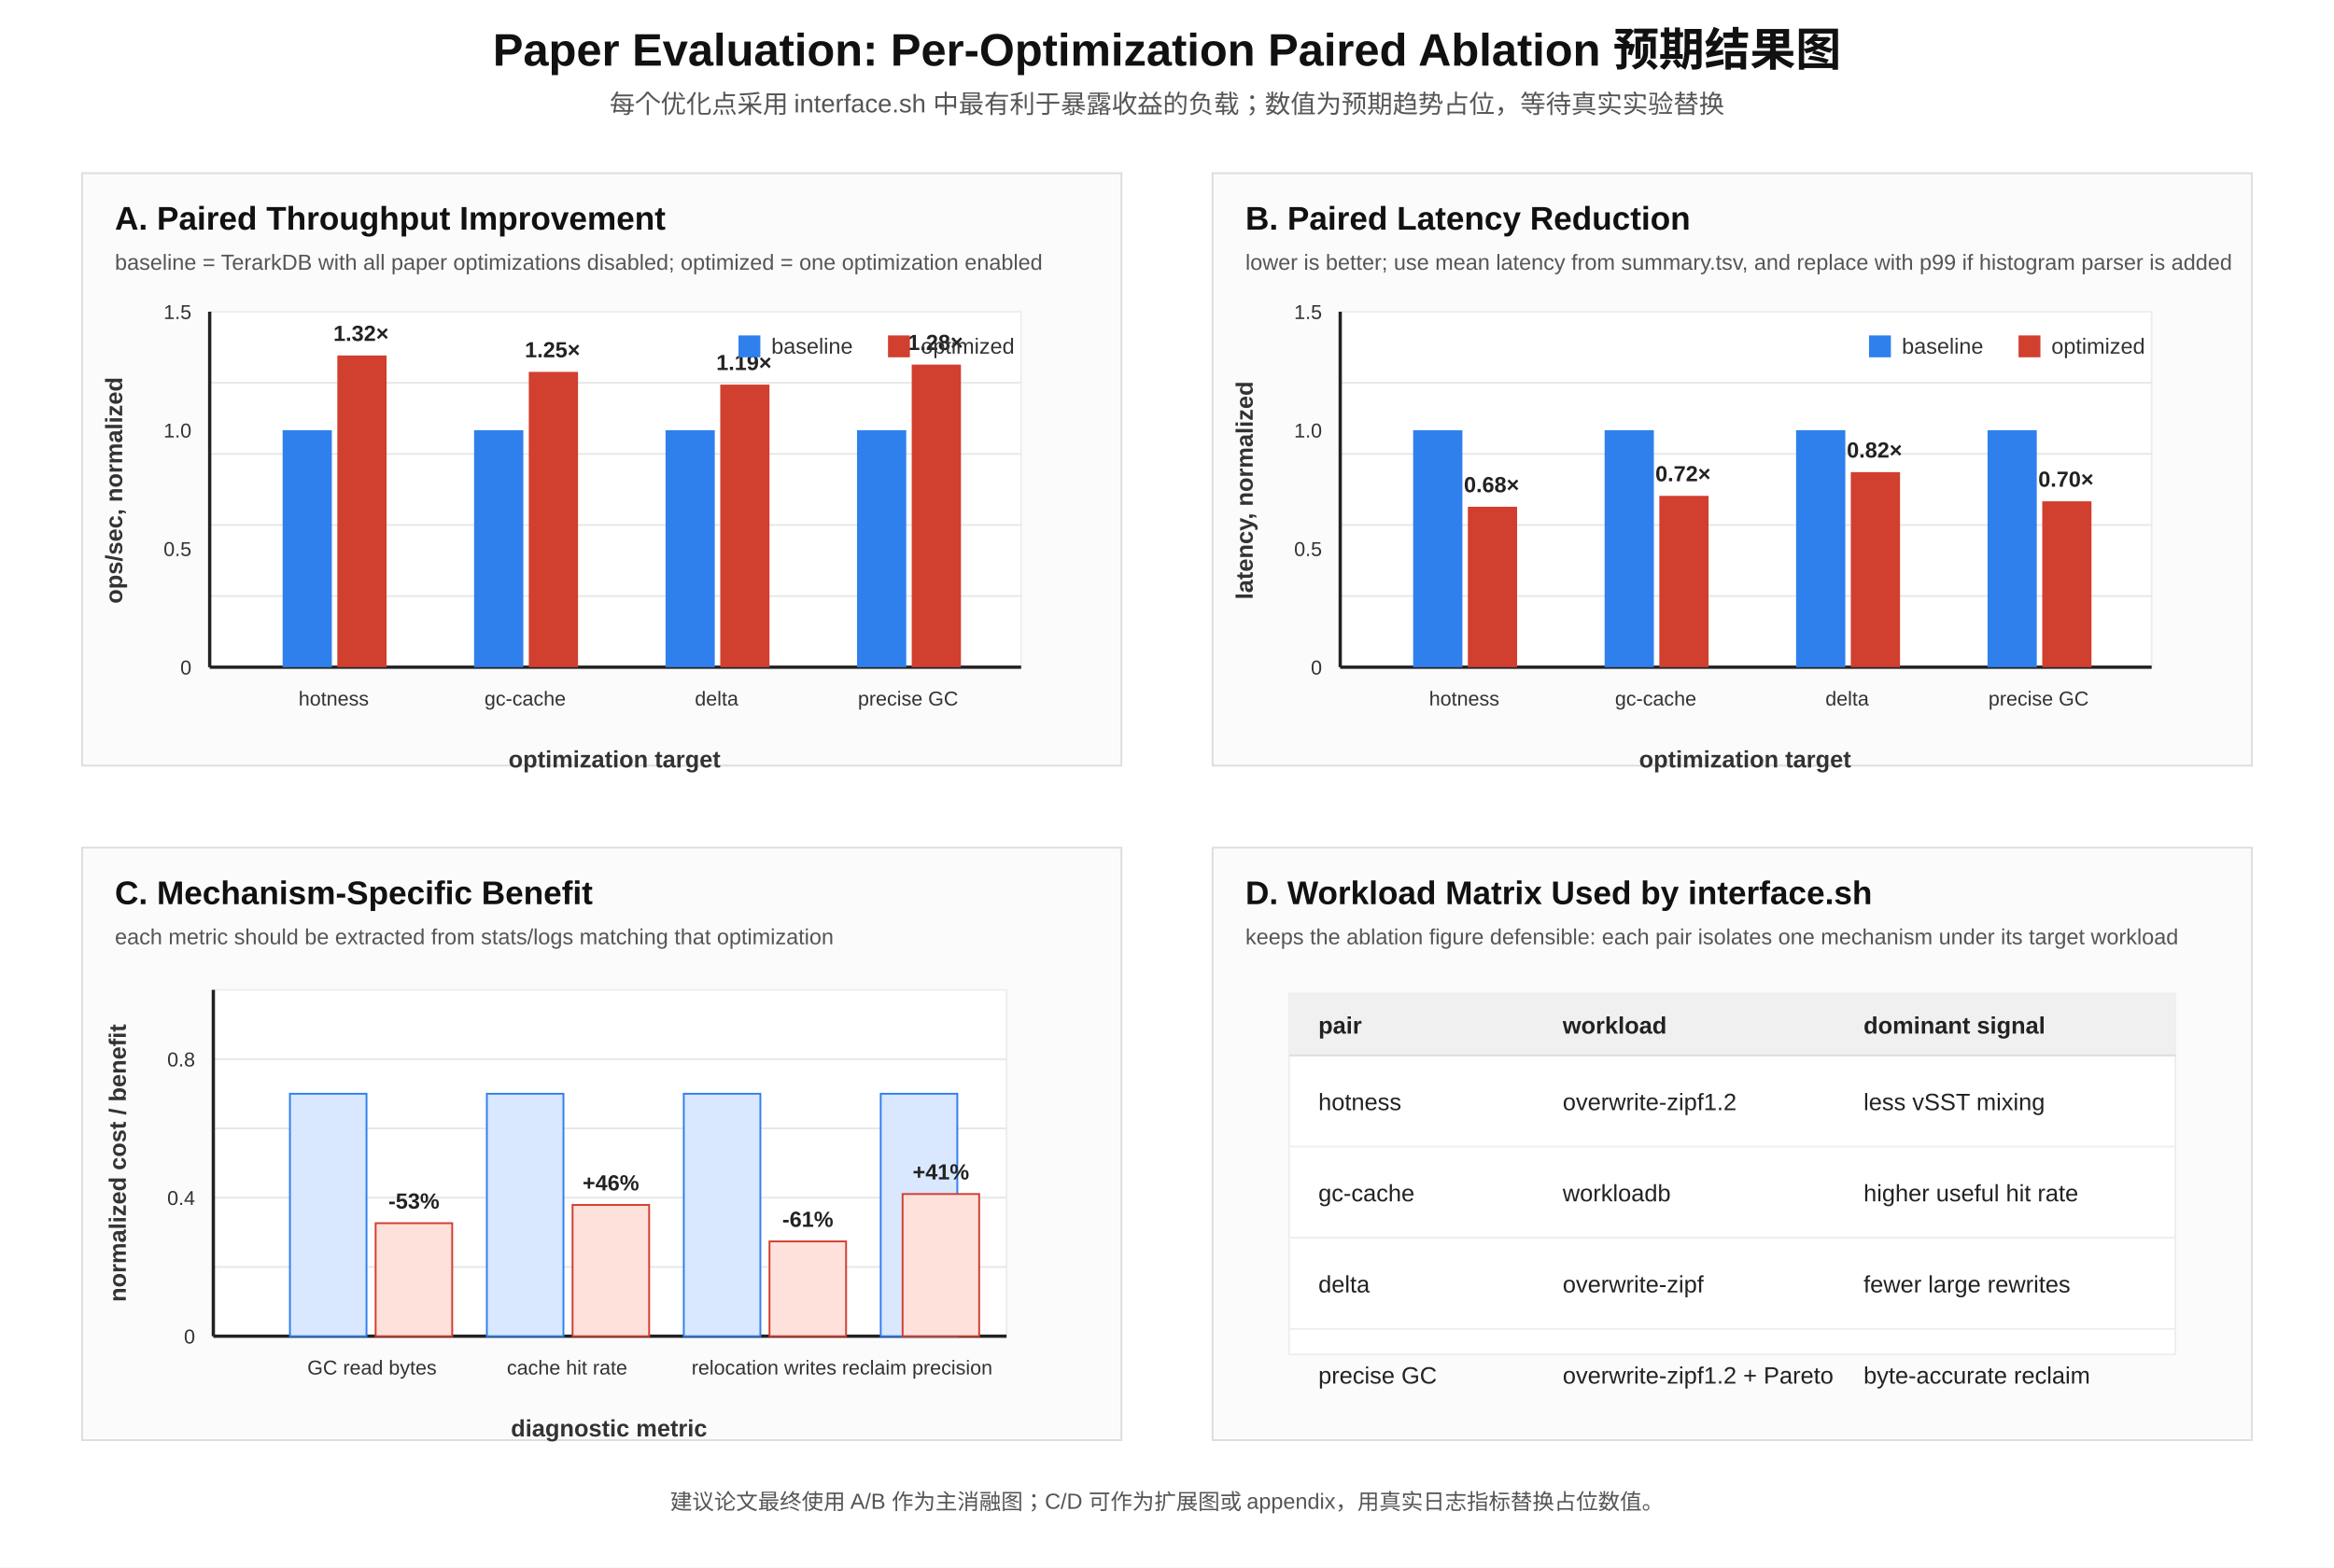
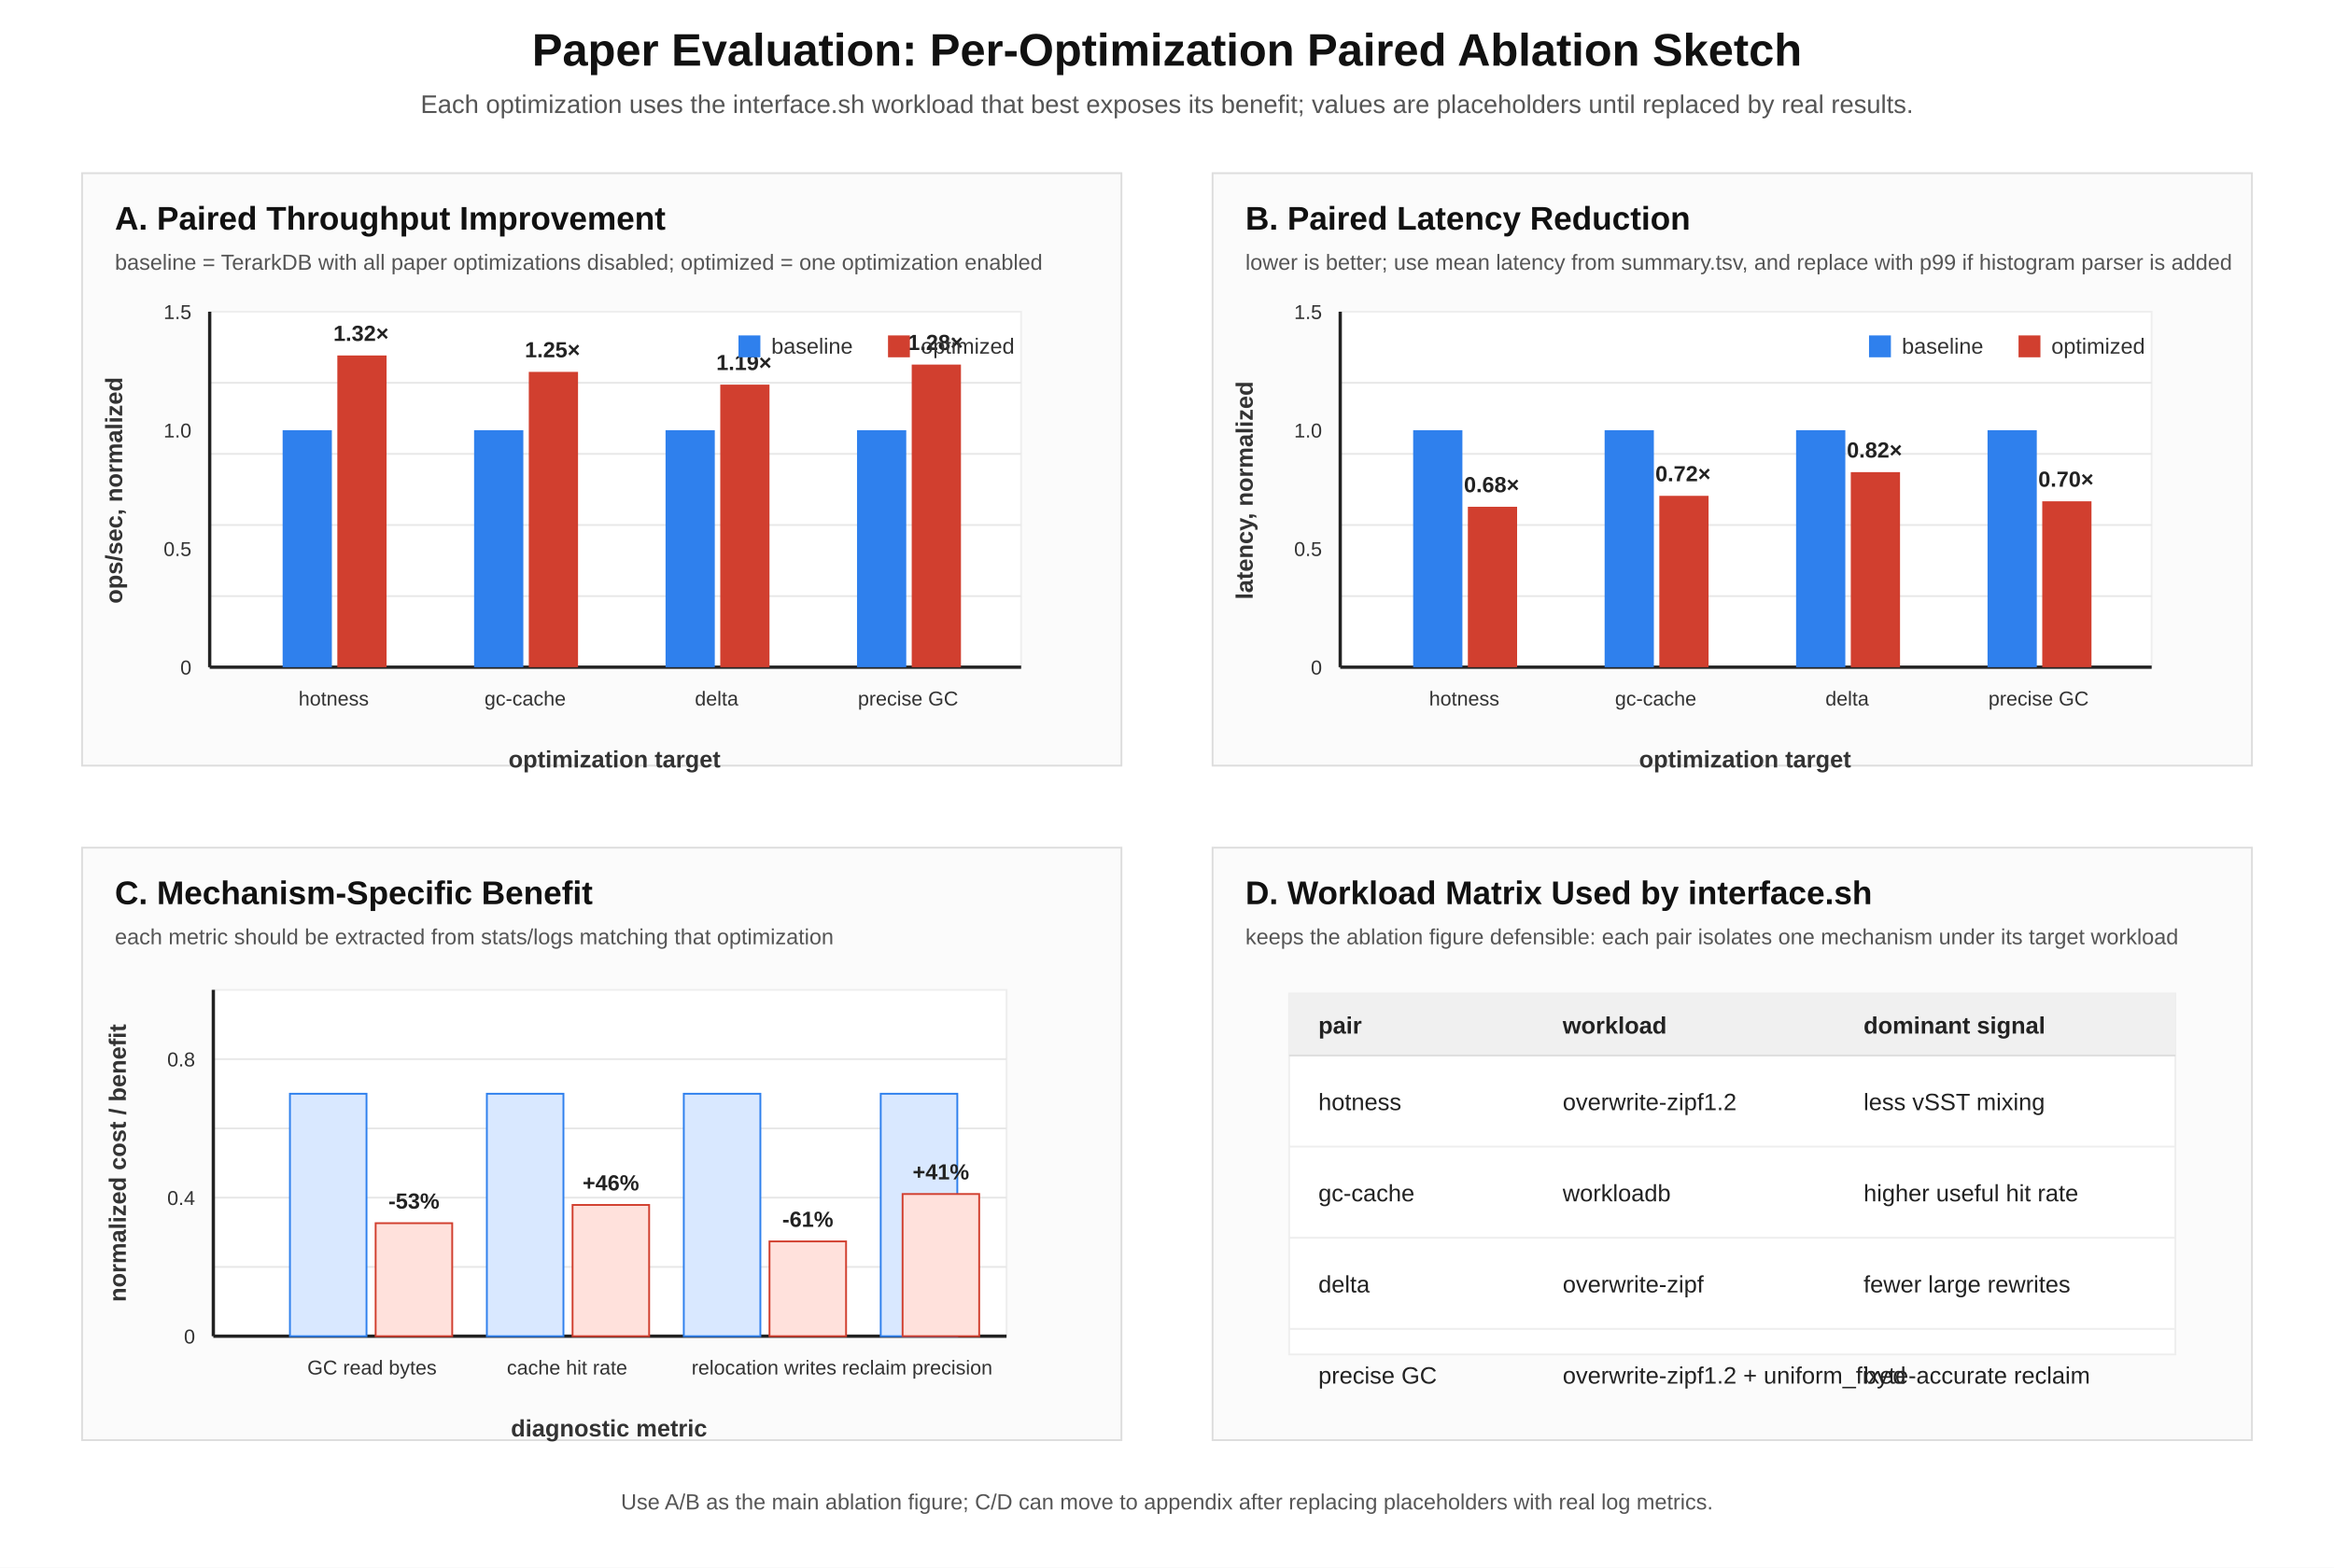
<svg xmlns="http://www.w3.org/2000/svg" width="1280" height="860" viewBox="0 0 1280 860">
  <rect width="1280" height="860" fill="#ffffff" />
  <style>
    .title { font-family: Arial, sans-serif; font-size: 25px; font-weight: 700; fill: #111; }
    .subtitle { font-family: Arial, sans-serif; font-size: 14px; fill: #555; }
    .panel { fill: #fbfbfb; stroke: #ddd; stroke-width: 1; }
    .panel-title { font-family: Arial, sans-serif; font-size: 18px; font-weight: 700; fill: #111; }
    .note { font-family: Arial, sans-serif; font-size: 12px; fill: #555; }
    .axis { stroke: #222; stroke-width: 1.8; }
    .grid { stroke: #e7e7e7; stroke-width: 1; }
    .tick { font-family: Arial, sans-serif; font-size: 11px; fill: #333; }
    .axis-label { font-family: Arial, sans-serif; font-size: 13px; font-weight: 700; fill: #333; }
    .bar-label { font-family: Arial, sans-serif; font-size: 12px; font-weight: 700; fill: #222; }
    .legend { font-family: Arial, sans-serif; font-size: 12px; fill: #333; }
    .base { fill: #2f80ed; }
    .opt { fill: #d13f2f; }
    .muted { fill: #d9e8ff; stroke: #2f80ed; stroke-width: 1; }
    .good { fill: #ffe1dc; stroke: #d13f2f; stroke-width: 1; }
    .line { fill: none; stroke-width: 3.5; stroke-linejoin: round; stroke-linecap: round; }
  </style>
-   <text x="640" y="36" text-anchor="middle" class="title">Paper Evaluation: Per-Optimization Paired Ablation 预期结果图</text>
-   <text x="640" y="62" text-anchor="middle" class="subtitle">每个优化点采用 interface.sh 中最有利于暴露收益的负载；数值为预期趋势占位，等待真实实验替换</text>
+   <text x="640" y="36" text-anchor="middle" class="title">Paper Evaluation: Per-Optimization Paired Ablation Sketch</text>
+   <text x="640" y="62" text-anchor="middle" class="subtitle">Each optimization uses the interface.sh workload that best exposes its benefit; values are placeholders until replaced by real results.</text>
  <g transform="translate(45,95)">
    <rect class="panel" x="0" y="0" width="570" height="325" />
    <text x="18" y="31" class="panel-title">A. Paired Throughput Improvement</text>
    <text x="18" y="53" class="note">baseline = TerarkDB with all paper optimizations disabled; optimized = one optimization enabled</text>
    <g transform="translate(70,76)">
      <rect x="0" y="0" width="445" height="195" fill="#fff" stroke="#eee" />
      <g class="grid">
        <line x1="0" y1="156" x2="445" y2="156" />
        <line x1="0" y1="117" x2="445" y2="117" />
        <line x1="0" y1="78" x2="445" y2="78" />
        <line x1="0" y1="39" x2="445" y2="39" />
      </g>
      <line class="axis" x1="0" y1="195" x2="445" y2="195" />
      <line class="axis" x1="0" y1="0" x2="0" y2="195" />
      <g>
        <rect class="base" x="40" y="65" width="27" height="130" />
        <rect class="opt" x="70" y="24" width="27" height="171" />
        <text x="83" y="16" text-anchor="middle" class="bar-label">1.32×</text>
        <rect class="base" x="145" y="65" width="27" height="130" />
        <rect class="opt" x="175" y="33" width="27" height="162" />
        <text x="188" y="25" text-anchor="middle" class="bar-label">1.25×</text>
        <rect class="base" x="250" y="65" width="27" height="130" />
        <rect class="opt" x="280" y="40" width="27" height="155" />
        <text x="293" y="32" text-anchor="middle" class="bar-label">1.19×</text>
        <rect class="base" x="355" y="65" width="27" height="130" />
        <rect class="opt" x="385" y="29" width="27" height="166" />
        <text x="398" y="21" text-anchor="middle" class="bar-label">1.28×</text>
      </g>
      <g class="tick">
        <text x="-10" y="199" text-anchor="end">0</text>
        <text x="-10" y="134" text-anchor="end">0.5</text>
        <text x="-10" y="69" text-anchor="end">1.0</text>
        <text x="-10" y="4" text-anchor="end">1.5</text>
        <text x="68" y="216" text-anchor="middle">hotness</text>
        <text x="173" y="216" text-anchor="middle">gc-cache</text>
        <text x="278" y="216" text-anchor="middle">delta</text>
        <text x="383" y="216" text-anchor="middle">precise GC</text>
      </g>
      <text x="222" y="250" text-anchor="middle" class="axis-label">optimization target</text>
      <text x="-48" y="98" transform="rotate(-90 -48 98)" text-anchor="middle" class="axis-label">ops/sec, normalized</text>
      <rect x="290" y="13" width="12" height="12" class="base" />
      <text x="308" y="23" class="legend">baseline</text>
      <rect x="372" y="13" width="12" height="12" class="opt" />
      <text x="390" y="23" class="legend">optimized</text>
    </g>
  </g>
  <g transform="translate(665,95)">
    <rect class="panel" x="0" y="0" width="570" height="325" />
    <text x="18" y="31" class="panel-title">B. Paired Latency Reduction</text>
    <text x="18" y="53" class="note">lower is better; use mean latency from summary.tsv, and replace with p99 if histogram parser is added</text>
    <g transform="translate(70,76)">
      <rect x="0" y="0" width="445" height="195" fill="#fff" stroke="#eee" />
      <g class="grid">
        <line x1="0" y1="156" x2="445" y2="156" />
        <line x1="0" y1="117" x2="445" y2="117" />
        <line x1="0" y1="78" x2="445" y2="78" />
        <line x1="0" y1="39" x2="445" y2="39" />
      </g>
      <line class="axis" x1="0" y1="195" x2="445" y2="195" />
      <line class="axis" x1="0" y1="0" x2="0" y2="195" />
      <g>
        <rect class="base" x="40" y="65" width="27" height="130" />
        <rect class="opt" x="70" y="107" width="27" height="88" />
        <text x="83" y="99" text-anchor="middle" class="bar-label">0.68×</text>
        <rect class="base" x="145" y="65" width="27" height="130" />
        <rect class="opt" x="175" y="101" width="27" height="94" />
        <text x="188" y="93" text-anchor="middle" class="bar-label">0.72×</text>
        <rect class="base" x="250" y="65" width="27" height="130" />
        <rect class="opt" x="280" y="88" width="27" height="107" />
        <text x="293" y="80" text-anchor="middle" class="bar-label">0.82×</text>
        <rect class="base" x="355" y="65" width="27" height="130" />
        <rect class="opt" x="385" y="104" width="27" height="91" />
        <text x="398" y="96" text-anchor="middle" class="bar-label">0.70×</text>
      </g>
      <g class="tick">
        <text x="-10" y="199" text-anchor="end">0</text>
        <text x="-10" y="134" text-anchor="end">0.5</text>
        <text x="-10" y="69" text-anchor="end">1.0</text>
        <text x="-10" y="4" text-anchor="end">1.5</text>
        <text x="68" y="216" text-anchor="middle">hotness</text>
        <text x="173" y="216" text-anchor="middle">gc-cache</text>
        <text x="278" y="216" text-anchor="middle">delta</text>
        <text x="383" y="216" text-anchor="middle">precise GC</text>
      </g>
      <text x="222" y="250" text-anchor="middle" class="axis-label">optimization target</text>
      <text x="-48" y="98" transform="rotate(-90 -48 98)" text-anchor="middle" class="axis-label">latency, normalized</text>
      <rect x="290" y="13" width="12" height="12" class="base" />
      <text x="308" y="23" class="legend">baseline</text>
      <rect x="372" y="13" width="12" height="12" class="opt" />
      <text x="390" y="23" class="legend">optimized</text>
    </g>
  </g>
  <g transform="translate(45,465)">
    <rect class="panel" x="0" y="0" width="570" height="325" />
    <text x="18" y="31" class="panel-title">C. Mechanism-Specific Benefit</text>
    <text x="18" y="53" class="note">each metric should be extracted from stats/logs matching that optimization</text>
    <g transform="translate(72,78)">
      <rect x="0" y="0" width="435" height="190" fill="#fff" stroke="#eee" />
      <g class="grid">
        <line x1="0" y1="152" x2="435" y2="152" />
        <line x1="0" y1="114" x2="435" y2="114" />
        <line x1="0" y1="76" x2="435" y2="76" />
        <line x1="0" y1="38" x2="435" y2="38" />
      </g>
      <line class="axis" x1="0" y1="190" x2="435" y2="190" />
      <line class="axis" x1="0" y1="0" x2="0" y2="190" />
      <rect class="muted" x="42" y="57" width="42" height="133" />
      <rect class="good" x="89" y="128" width="42" height="62" />
      <text x="110" y="120" text-anchor="middle" class="bar-label">-53%</text>
      <rect class="muted" x="150" y="57" width="42" height="133" />
      <rect class="good" x="197" y="118" width="42" height="72" />
      <text x="218" y="110" text-anchor="middle" class="bar-label">+46%</text>
      <rect class="muted" x="258" y="57" width="42" height="133" />
      <rect class="good" x="305" y="138" width="42" height="52" />
      <text x="326" y="130" text-anchor="middle" class="bar-label">-61%</text>
      <rect class="muted" x="366" y="57" width="42" height="133" />
      <rect class="good" x="413" y="112" width="42" height="78" transform="translate(-35,0)" />
      <text x="399" y="104" text-anchor="middle" class="bar-label">+41%</text>
      <g class="tick">
        <text x="-10" y="194" text-anchor="end">0</text>
        <text x="-10" y="118" text-anchor="end">0.4</text>
        <text x="-10" y="42" text-anchor="end">0.8</text>
        <text x="87" y="211" text-anchor="middle">GC read bytes</text>
        <text x="194" y="211" text-anchor="middle">cache hit rate</text>
        <text x="302" y="211" text-anchor="middle">relocation writes</text>
        <text x="386" y="211" text-anchor="middle">reclaim precision</text>
      </g>
      <text x="217" y="245" text-anchor="middle" class="axis-label">diagnostic metric</text>
      <text x="-48" y="95" transform="rotate(-90 -48 95)" text-anchor="middle" class="axis-label">normalized cost / benefit</text>
    </g>
  </g>
  <g transform="translate(665,465)">
    <rect class="panel" x="0" y="0" width="570" height="325" />
    <text x="18" y="31" class="panel-title">D. Workload Matrix Used by interface.sh</text>
    <text x="18" y="53" class="note">keeps the ablation figure defensible: each pair isolates one mechanism under its target workload</text>
    <g transform="translate(42,80)">
      <rect x="0" y="0" width="486" height="198" fill="#fff" stroke="#eee" />
      <g font-family="Arial, sans-serif" font-size="13" fill="#222">
        <rect x="0" y="0" width="486" height="34" fill="#f0f0f0" />
        <text x="16" y="22" font-weight="700">pair</text>
        <text x="150" y="22" font-weight="700">workload</text>
        <text x="315" y="22" font-weight="700">dominant signal</text>
        <line x1="0" y1="34" x2="486" y2="34" stroke="#ddd" />
        <text x="16" y="64">hotness</text>
        <text x="150" y="64">overwrite-zipf1.2</text>
        <text x="315" y="64">less vSST mixing</text>
        <line x1="0" y1="84" x2="486" y2="84" stroke="#eee" />
        <text x="16" y="114">gc-cache</text>
        <text x="150" y="114">workloadb</text>
        <text x="315" y="114">higher useful hit rate</text>
        <line x1="0" y1="134" x2="486" y2="134" stroke="#eee" />
        <text x="16" y="164">delta</text>
        <text x="150" y="164">overwrite-zipf</text>
        <text x="315" y="164">fewer large rewrites</text>
        <line x1="0" y1="184" x2="486" y2="184" stroke="#eee" />
        <text x="16" y="214">precise GC</text>
-         <text x="150" y="214">overwrite-zipf1.2 + Pareto</text>
+         <text x="150" y="214">overwrite-zipf1.2 + uniform_fixed</text>
        <text x="315" y="214">byte-accurate reclaim</text>
      </g>
    </g>
  </g>
-   <text x="640" y="828" text-anchor="middle" class="note">建议论文最终使用 A/B 作为主消融图；C/D 可作为扩展图或 appendix，用真实日志指标替换占位数值。</text>
+   <text x="640" y="828" text-anchor="middle" class="note">Use A/B as the main ablation figure; C/D can move to appendix after replacing placeholders with real log metrics.</text>
</svg>
